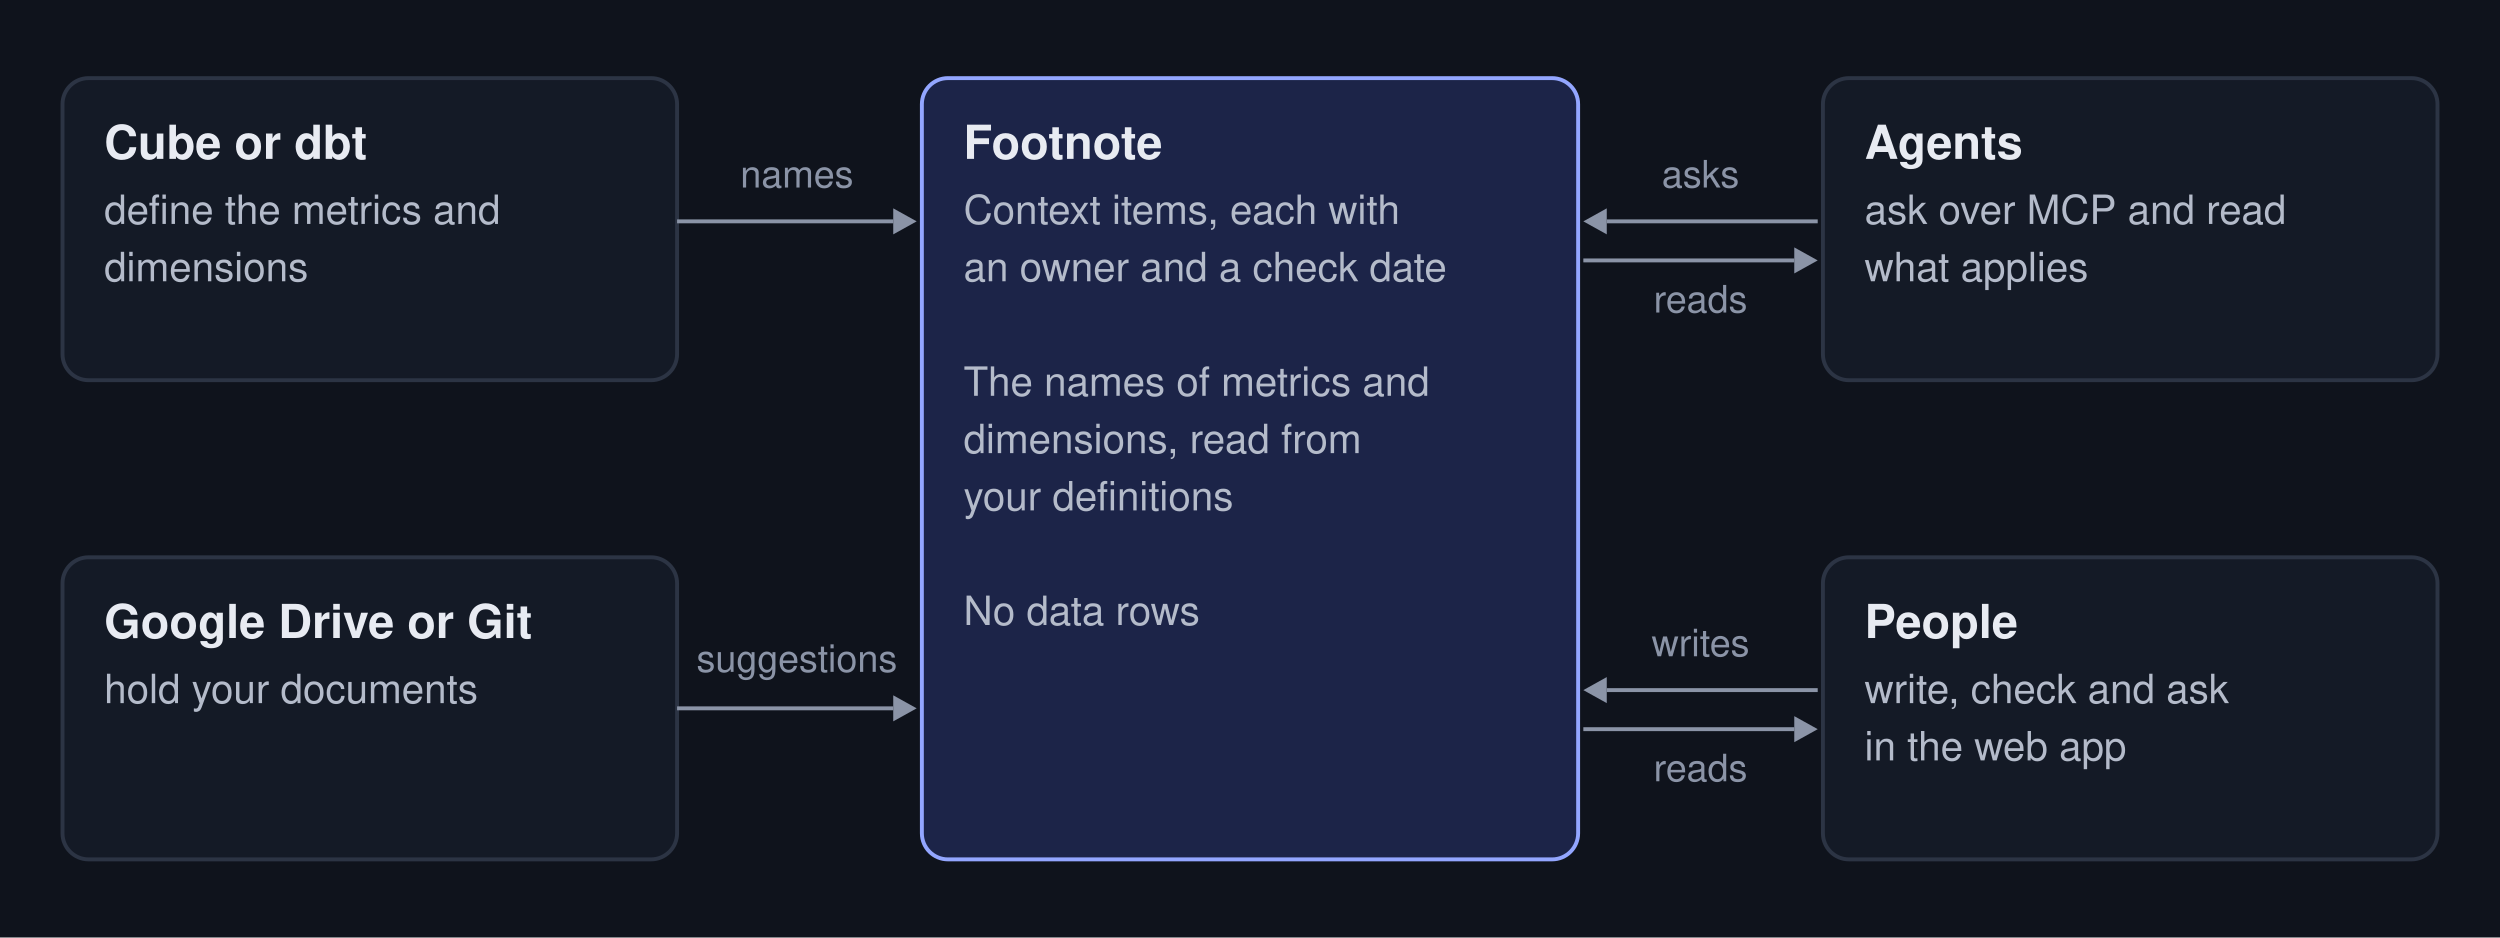
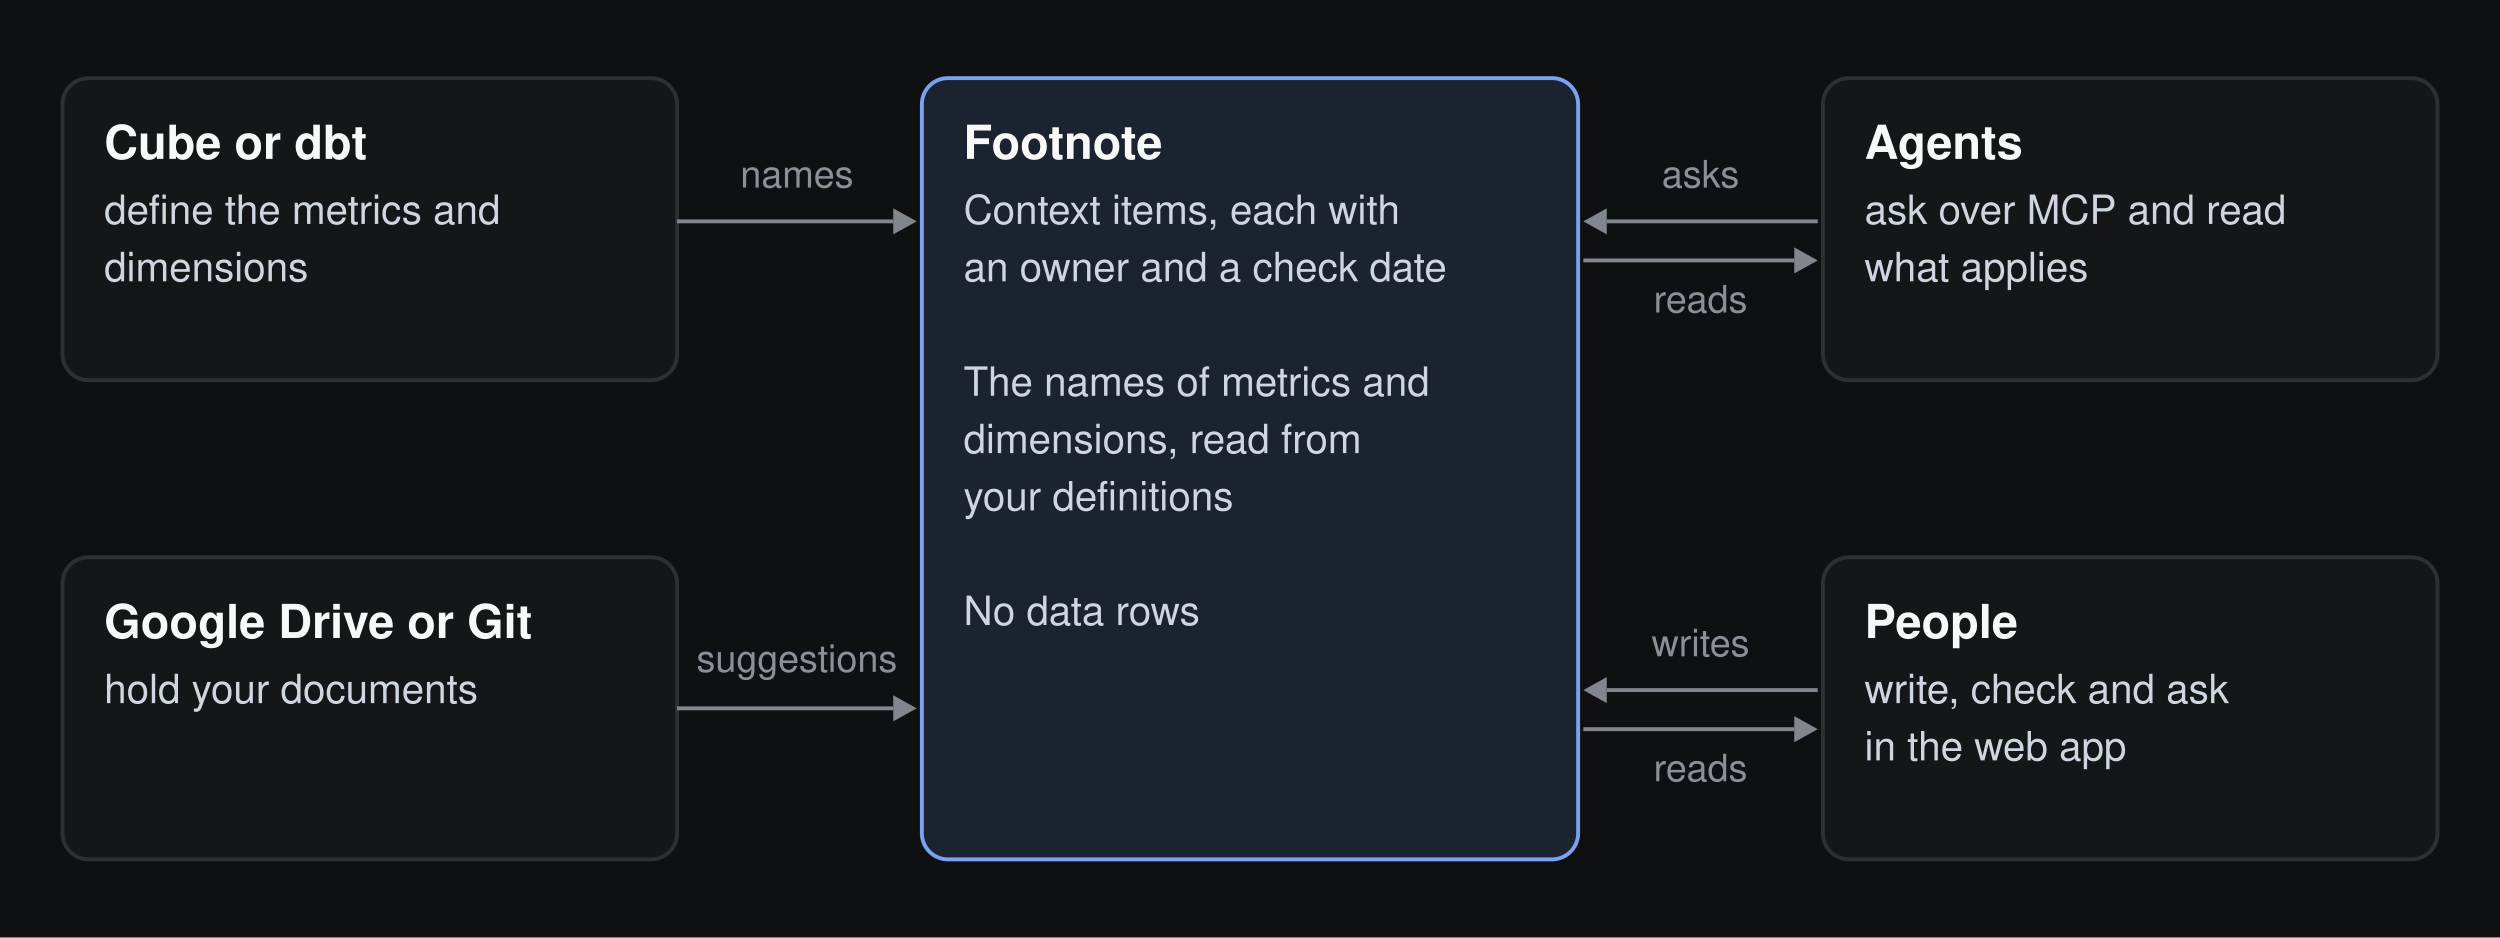
<svg xmlns="http://www.w3.org/2000/svg" viewBox="0 0 960 360" width="960" height="360" role="img" aria-labelledby="title desc">
  <style>
-     .bg { fill: #0f131c; }
-     .box { fill: #141a26; stroke: #2c3444; stroke-width: 1.5; }
-     .key { fill: #1c2448; stroke: #93a6ff; stroke-width: 1.5; }
-     .ok { fill: #14291e; stroke: #7fd3a4; stroke-width: 1.5; }
-     .warn { fill: #3a2e17; stroke: #e6bc6a; stroke-width: 1.5; stroke-dasharray: 5 4; }
-     .line { fill: none; stroke: #8b94a7; stroke-width: 1.5; }
-     .back { fill: none; stroke: #e6bc6a; stroke-width: 1.5; stroke-dasharray: 5 4; }
-     .head { fill: #8b94a7; }
-     .headwarn { fill: #e6bc6a; }
-     text { font-family: -apple-system, BlinkMacSystemFont, 'Segoe UI', Helvetica, Arial, sans-serif; fill: #e8ebf2; }
+     .bg { fill: #0f1011; }
+     .box { fill: #151617; stroke: #2e2f31; stroke-width: 1.5; }
+     .key { fill: #1b2230; stroke: #7aa2f0; stroke-width: 1.5; }
+     .ok { fill: #14241d; stroke: #4cc38a; stroke-width: 1.5; }
+     .warn { fill: #0f1011; stroke: #82878f; stroke-width: 1.5; stroke-dasharray: 5 4; }
+     .line { fill: none; stroke: #82878f; stroke-width: 1.5; }
+     .back { fill: none; stroke: #82878f; stroke-width: 1.5; stroke-dasharray: 5 4; }
+     .head { fill: #82878f; }
+     .headwarn { fill: #82878f; }
+     text { font-family: -apple-system, BlinkMacSystemFont, 'Segoe UI', Helvetica, Arial, sans-serif; fill: #f7f8f8; }
    .t { font-size: 18px; font-weight: 600; }
-     .s { font-size: 15.5px; fill: #b4bbca; }
-     .m { font-family: ui-monospace, SFMono-Regular, Menlo, Consolas, monospace; font-size: 14.5px; fill: #b4bbca; }
-     .l { font-size: 14.5px; fill: #8b94a7; }
-     .lw { font-size: 14.5px; fill: #e6bc6a; }
-     .okt { fill: #7fd3a4; font-weight: 600; font-size: 13px; }
+     .s { font-size: 15.5px; fill: #d0d6e0; }
+     .m { font-family: ui-monospace, SFMono-Regular, Menlo, Consolas, monospace; font-size: 14.5px; fill: #d0d6e0; }
+     .l { font-size: 14.5px; fill: #8a8f98; }
+     .lw { font-size: 14.5px; fill: #8a8f98; }
+     .okt { fill: #4cc38a; font-weight: 600; font-size: 13px; }
  </style>
  <rect class="bg" width="960" height="360" />
  <rect class="box" x="24" y="30" width="236" height="116" rx="10" />
  <text class="t" x="40" y="61">Cube or dbt</text>
  <text class="s" x="40" y="86">define the metrics and</text>
  <text class="s" x="40" y="108">dimensions</text>
  <rect class="box" x="24" y="214" width="236" height="116" rx="10" />
  <text class="t" x="40" y="245">Google Drive or Git</text>
  <text class="s" x="40" y="270">hold your documents</text>
  <rect class="key" x="354" y="30" width="252" height="300" rx="10" />
  <text class="t" x="370" y="61">Footnote</text>
  <text class="s" x="370" y="86">Context items, each with</text>
  <text class="s" x="370" y="108">an owner and a check date</text>
  <text class="s" x="370" y="130" />
  <text class="s" x="370" y="152">The names of metrics and</text>
  <text class="s" x="370" y="174">dimensions, read from</text>
  <text class="s" x="370" y="196">your definitions</text>
  <text class="s" x="370" y="218" />
  <text class="s" x="370" y="240">No data rows</text>
  <rect class="box" x="700" y="30" width="236" height="116" rx="10" />
  <text class="t" x="716" y="61">Agents</text>
  <text class="s" x="716" y="86">ask over MCP and read</text>
  <text class="s" x="716" y="108">what applies</text>
  <rect class="box" x="700" y="214" width="236" height="116" rx="10" />
  <text class="t" x="716" y="245">People</text>
  <text class="s" x="716" y="270">write, check and ask</text>
  <text class="s" x="716" y="292">in the web app</text>
  <path class="line" d="M260 85 L343.0 85.0" />
  <path class="head" d="M352 85 L343.0 80.0 L343.0 90.0 Z" />
  <text class="l" x="306" y="72" text-anchor="middle">names</text>
  <path class="line" d="M260 272 L343.0 272.0" />
  <path class="head" d="M352 272 L343.0 267.0 L343.0 277.0 Z" />
  <text class="l" x="306" y="258" text-anchor="middle">suggestions</text>
  <path class="line" d="M698 85 L617.0 85.0" />
  <path class="head" d="M608 85 L617.0 90.0 L617.0 80.0 Z" />
  <path class="line" d="M608 100 L689.0 100.0" />
  <path class="head" d="M698 100 L689.0 95.0 L689.0 105.0 Z" />
  <text class="l" x="653" y="72" text-anchor="middle">asks</text>
  <text class="l" x="653" y="120" text-anchor="middle">reads</text>
  <path class="line" d="M698 265 L617.0 265.0" />
  <path class="head" d="M608 265 L617.0 270.0 L617.0 260.0 Z" />
  <path class="line" d="M608 280 L689.0 280.0" />
  <path class="head" d="M698 280 L689.0 275.0 L689.0 285.0 Z" />
  <text class="l" x="653" y="252" text-anchor="middle">writes</text>
  <text class="l" x="653" y="300" text-anchor="middle">reads</text>
</svg>
